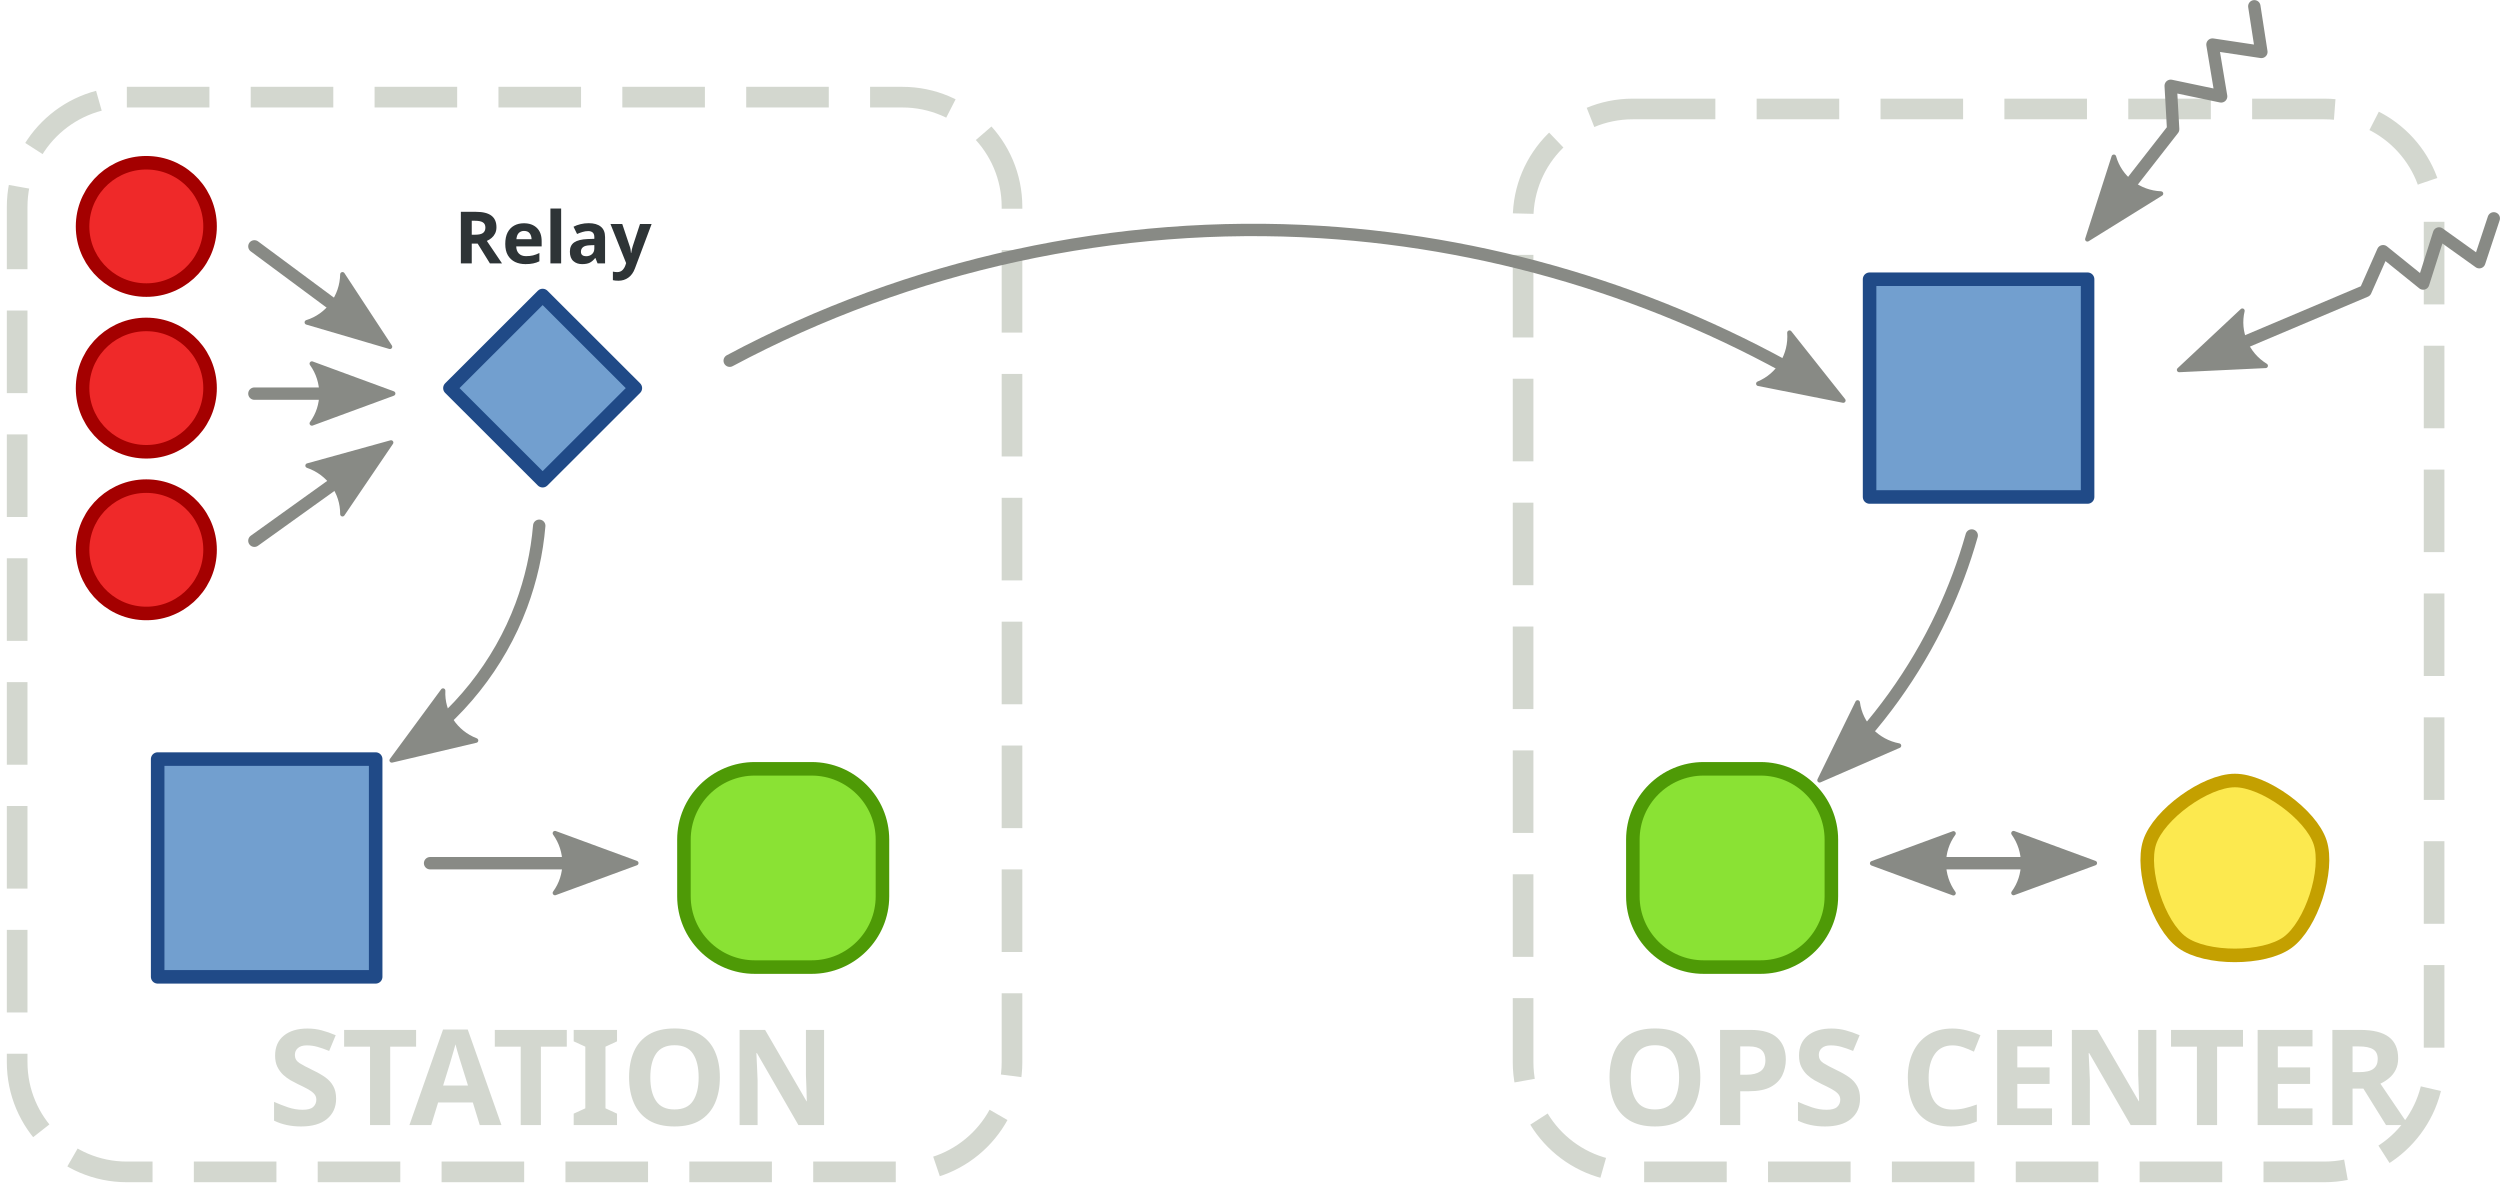
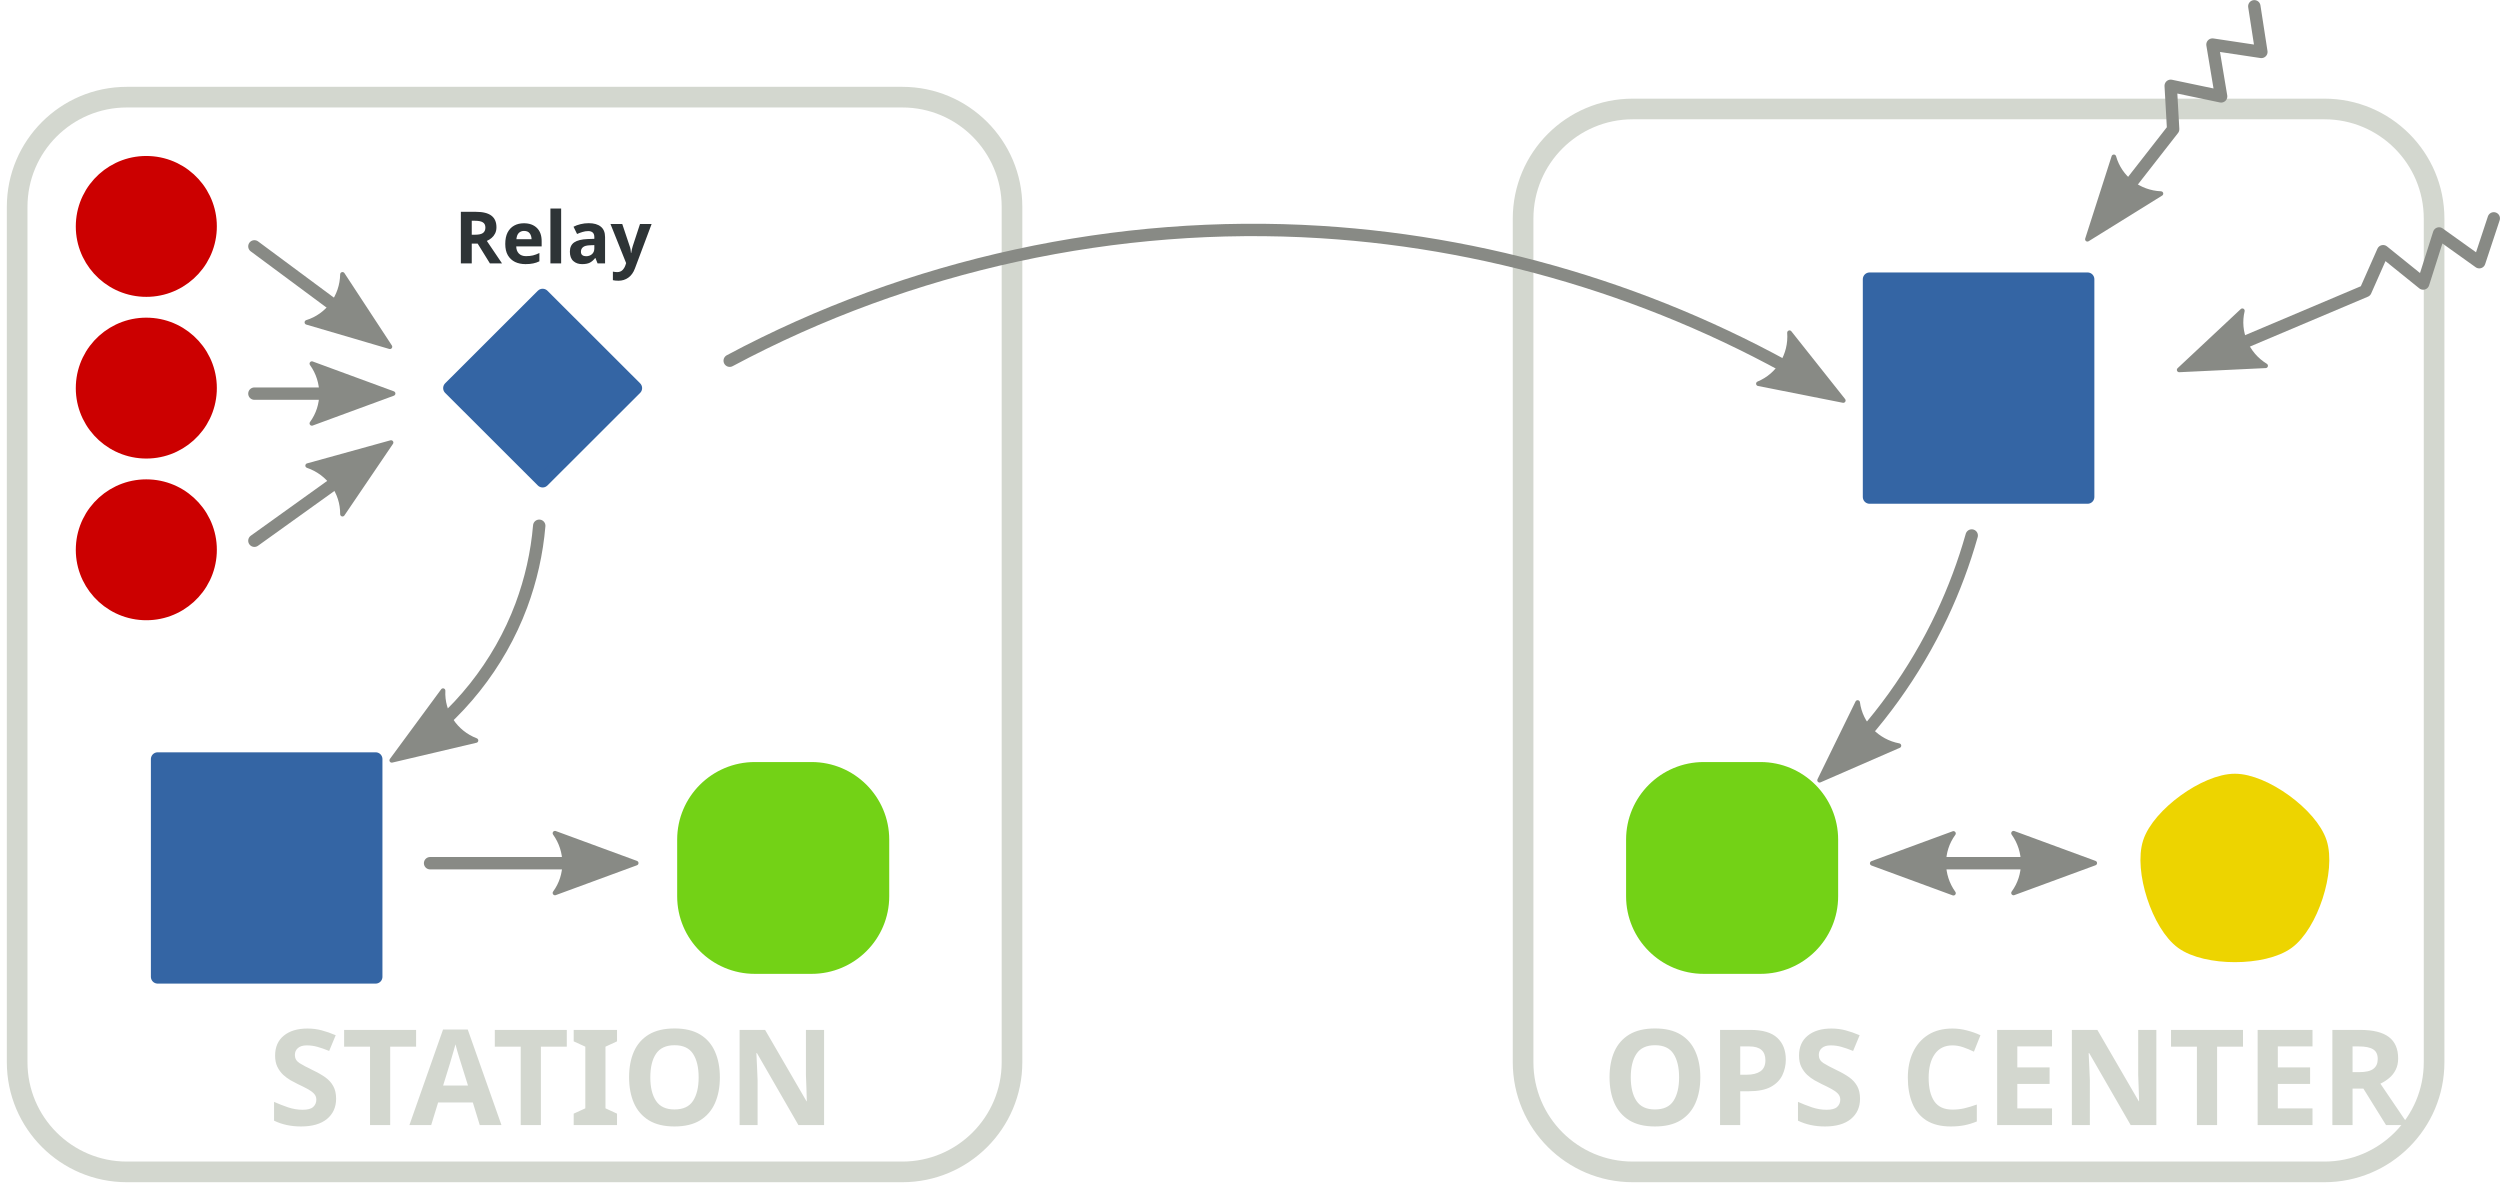
<svg xmlns="http://www.w3.org/2000/svg" width="136.699mm" height="65.016mm" viewBox="0 0 484.367 230.373" id="svg4301" version="1.1">
  <defs id="defs4303">
    <marker style="overflow:visible" id="marker4439" refX="0" refY="0" orient="auto">
      <path transform="scale(-0.6,-0.6)" d="M 8.719,4.034 -2.207,0.016 8.719,-4.002 c -1.745,2.372 -1.735,5.617 -6e-7,8.035 z" style="fill:#888a85;fill-opacity:1;fill-rule:evenodd;stroke:#888a85;stroke-width:0.625;stroke-linejoin:round;stroke-opacity:1" id="path4441" />
    </marker>
    <marker style="overflow:visible" id="marker4402" refX="0" refY="0" orient="auto">
      <path transform="scale(-0.6,-0.6)" d="M 8.719,4.034 -2.207,0.016 8.719,-4.002 c -1.745,2.372 -1.735,5.617 -6e-7,8.035 z" style="fill:#888a85;fill-opacity:1;fill-rule:evenodd;stroke:#888a85;stroke-width:0.625;stroke-linejoin:round;stroke-opacity:1" id="path4404" />
    </marker>
    <marker style="overflow:visible" id="marker4389" refX="0" refY="0" orient="auto">
      <path transform="scale(-0.6,-0.6)" d="M 8.719,4.034 -2.207,0.016 8.719,-4.002 c -1.745,2.372 -1.735,5.617 -6e-7,8.035 z" style="fill:#888a85;fill-opacity:1;fill-rule:evenodd;stroke:#888a85;stroke-width:0.625;stroke-linejoin:round;stroke-opacity:1" id="path4391" />
    </marker>
    <marker style="overflow:visible" id="marker4385" refX="0" refY="0" orient="auto">
      <path transform="scale(0.6,0.6)" d="M 8.719,4.034 -2.207,0.016 8.719,-4.002 c -1.745,2.372 -1.735,5.617 -6e-7,8.035 z" style="fill:#888a85;fill-opacity:1;fill-rule:evenodd;stroke:#888a85;stroke-width:0.625;stroke-linejoin:round;stroke-opacity:1" id="path4387" />
    </marker>
    <marker orient="auto" refY="0" refX="0" id="marker9941" style="overflow:visible">
      <path id="path9943" style="fill:#888a85;fill-opacity:1;fill-rule:evenodd;stroke:#888a85;stroke-width:0.625;stroke-linejoin:round;stroke-opacity:1" d="M 8.719,4.034 -2.207,0.016 8.719,-4.002 c -1.745,2.372 -1.735,5.617 -6e-7,8.035 z" transform="scale(-0.6,-0.6)" />
    </marker>
    <marker orient="auto" refY="0" refX="0" id="marker8875" style="overflow:visible">
      <path id="path8877" style="fill:#888a85;fill-opacity:1;fill-rule:evenodd;stroke:#888a85;stroke-width:0.625;stroke-linejoin:round;stroke-opacity:1" d="M 8.719,4.034 -2.207,0.016 8.719,-4.002 c -1.745,2.372 -1.735,5.617 -6e-7,8.035 z" transform="scale(-0.6,-0.6)" />
    </marker>
    <marker style="overflow:visible" id="marker8291" refX="0" refY="0" orient="auto">
      <path transform="scale(-0.6,-0.6)" d="M 8.719,4.034 -2.207,0.016 8.719,-4.002 c -1.745,2.372 -1.735,5.617 -6e-7,8.035 z" style="fill:#888a85;fill-opacity:1;fill-rule:evenodd;stroke:#888a85;stroke-width:0.625;stroke-linejoin:round;stroke-opacity:1" id="path8293" />
    </marker>
    <marker orient="auto" refY="0" refX="0" id="marker7665" style="overflow:visible">
      <path id="path7667" style="fill:#888a85;fill-opacity:1;fill-rule:evenodd;stroke:#888a85;stroke-width:0.625;stroke-linejoin:round;stroke-opacity:1" d="M 8.719,4.034 -2.207,0.016 8.719,-4.002 c -1.745,2.372 -1.735,5.617 -6e-7,8.035 z" transform="scale(-0.6,-0.6)" />
    </marker>
    <marker style="overflow:visible" id="marker22132" refX="0" refY="0" orient="auto">
      <path transform="scale(-0.6,-0.6)" d="M 8.719,4.034 -2.207,0.016 8.719,-4.002 c -1.745,2.372 -1.735,5.617 -6e-7,8.035 z" style="fill:#888a85;fill-opacity:1;fill-rule:evenodd;stroke:#888a85;stroke-width:0.625;stroke-linejoin:round;stroke-opacity:1" id="path22134" />
    </marker>
    <marker orient="auto" refY="0" refX="0" id="marker17605" style="overflow:visible">
      <path id="path17607" style="fill:#888a85;fill-opacity:1;fill-rule:evenodd;stroke:#888a85;stroke-width:0.625;stroke-linejoin:round;stroke-opacity:1" d="M 8.719,4.034 -2.207,0.016 8.719,-4.002 c -1.745,2.372 -1.735,5.617 -6e-7,8.035 z" transform="scale(-0.6,-0.6)" />
    </marker>
    <marker orient="auto" refY="0" refX="0" id="marker16511" style="overflow:visible">
      <path id="path16513" style="fill:#888a85;fill-opacity:1;fill-rule:evenodd;stroke:#888a85;stroke-width:0.625;stroke-linejoin:round;stroke-opacity:1" d="M 8.719,4.034 -2.207,0.016 8.719,-4.002 c -1.745,2.372 -1.735,5.617 -6e-7,8.035 z" transform="scale(-0.6,-0.6)" />
    </marker>
    <marker orient="auto" refY="0" refX="0" id="marker14729" style="overflow:visible">
      <path id="path14731" style="fill:#888a85;fill-opacity:1;fill-rule:evenodd;stroke:#888a85;stroke-width:0.625;stroke-linejoin:round;stroke-opacity:1" d="M 8.719,4.034 -2.207,0.016 8.719,-4.002 c -1.745,2.372 -1.735,5.617 -6e-7,8.035 z" transform="scale(-0.6,-0.6)" />
    </marker>
    <marker style="overflow:visible" id="marker10952" refX="0" refY="0" orient="auto">
      <path transform="scale(-0.6,-0.6)" d="M 8.719,4.034 -2.207,0.016 8.719,-4.002 c -1.745,2.372 -1.735,5.617 -6e-7,8.035 z" style="fill:#888a85;fill-opacity:1;fill-rule:evenodd;stroke:#888a85;stroke-width:0.625;stroke-linejoin:round;stroke-opacity:1" id="path10954" />
    </marker>
    <marker style="overflow:visible" id="marker10812" refX="0" refY="0" orient="auto">
      <path transform="scale(-0.6,-0.6)" d="M 8.719,4.034 -2.207,0.016 8.719,-4.002 c -1.745,2.372 -1.735,5.617 -6e-7,8.035 z" style="fill:#888a85;fill-opacity:1;fill-rule:evenodd;stroke:#888a85;stroke-width:0.625;stroke-linejoin:round;stroke-opacity:1" id="path10814" />
    </marker>
    <marker orient="auto" refY="0" refX="0" id="marker8786" style="overflow:visible">
      <path id="path8788" style="fill:#888a85;fill-opacity:1;fill-rule:evenodd;stroke:#888a85;stroke-width:0.625;stroke-linejoin:round;stroke-opacity:1" d="M 8.719,4.034 -2.207,0.016 8.719,-4.002 c -1.745,2.372 -1.735,5.617 -6e-7,8.035 z" transform="scale(-0.6,-0.6)" />
    </marker>
    <marker orient="auto" refY="0" refX="0" id="marker5434" style="overflow:visible">
      <path id="path5436" style="fill:#888a85;fill-opacity:1;fill-rule:evenodd;stroke:#888a85;stroke-width:0.625;stroke-linejoin:round;stroke-opacity:1" d="M 8.719,4.034 -2.207,0.016 8.719,-4.002 c -1.745,2.372 -1.735,5.617 -6e-7,8.035 z" transform="scale(0.6,0.6)" />
    </marker>
    <marker orient="auto" refY="0" refX="0" id="marker5438" style="overflow:visible">
      <path id="path5440" style="fill:#888a85;fill-opacity:1;fill-rule:evenodd;stroke:#888a85;stroke-width:0.625;stroke-linejoin:round;stroke-opacity:1" d="M 8.719,4.034 -2.207,0.016 8.719,-4.002 c -1.745,2.372 -1.735,5.617 -6e-7,8.035 z" transform="scale(-0.6,-0.6)" />
    </marker>
    <marker style="overflow:visible" id="marker4402-0" refX="0" refY="0" orient="auto">
      <path transform="scale(-0.6,-0.6)" d="M 8.719,4.034 -2.207,0.016 8.719,-4.002 c -1.745,2.372 -1.735,5.617 -6e-7,8.035 z" style="fill:#888a85;fill-opacity:1;fill-rule:evenodd;stroke:#888a85;stroke-width:0.625;stroke-linejoin:round;stroke-opacity:1" id="path4404-6" />
    </marker>
  </defs>
  <g id="layer1" transform="translate(-178.0381,707.7264)">
-     <rect y="-688.903" x="181.361" height="208.227" width="192.749" id="rect4879" style="fill:none;fill-rule:evenodd;stroke:#d3d7cf;stroke-width:4;stroke-linecap:butt;stroke-linejoin:round;stroke-miterlimit:4;stroke-dasharray:16,8;stroke-dashoffset:0;stroke-opacity:1" ry="21.251" rx="21.251" />
-     <rect y="-686.613" x="473.132" height="205.937" width="176.505" id="rect18165" style="fill:none;fill-rule:evenodd;stroke:#d3d7cf;stroke-width:4;stroke-linecap:butt;stroke-linejoin:round;stroke-miterlimit:4;stroke-dasharray:16,8;stroke-dashoffset:0;stroke-opacity:1" ry="21.251" rx="21.251" />
-     <rect style="fill:#729fcf;fill-rule:evenodd;stroke:#204a87;stroke-width:2.625;stroke-linecap:butt;stroke-linejoin:round;stroke-miterlimit:4;stroke-dasharray:none;stroke-dashoffset:0;stroke-opacity:1" id="rect3336" width="25.385" height="25.385" x="634.955" y="-260.115" transform="matrix(0.7075296,-0.7066837,0.7075296,0.7066837,0,0)" />
-     <g id="g7650" transform="matrix(0.8619604,0,0,0.8609298,141.2132,-729.1835)" style="stroke-width:2.625;stroke-miterlimit:4;stroke-dasharray:none">
-       <circle transform="matrix(0.9987782,0.04941812,-0.04941812,0.9987782,0,0)" r="14.329" style="fill:#ef2929;stroke:#a40000;stroke-width:3.047;stroke-linejoin:round;stroke-miterlimit:4;stroke-dasharray:none" id="circle8762" cx="81.066" cy="108.391" />
-       <circle transform="matrix(0.9987782,0.04941812,-0.04941812,0.9987782,0,0)" r="14.329" style="fill:#ef2929;stroke:#a40000;stroke-width:3.047;stroke-linejoin:round;stroke-miterlimit:4;stroke-dasharray:none" id="circle8766" cx="82.865" cy="144.734" />
-       <circle transform="matrix(0.9987782,0.04941812,-0.04941812,0.9987782,0,0)" r="14.329" cy="72.048" cx="79.268" id="circle4881" style="fill:#ef2929;stroke:#a40000;stroke-width:3.047;stroke-linejoin:round;stroke-miterlimit:4;stroke-dasharray:none" />
+     <rect y="-688.903" x="181.361" height="208.227" width="192.749" id="rect4879" style="fill:none;fill-rule:evenodd;stroke:#d3d7cf;stroke-width:4;stroke-linecap:butt;stroke-linejoin:round;stroke-miterlimit:4;stroke-dasharray:none;stroke-dashoffset:0;stroke-opacity:1" ry="21.251" rx="21.251" />
+     <rect y="-686.613" x="473.132" height="205.937" width="176.505" id="rect18165" style="fill:none;fill-rule:evenodd;stroke:#d3d7cf;stroke-width:4;stroke-linecap:butt;stroke-linejoin:round;stroke-miterlimit:4;stroke-dasharray:none;stroke-dashoffset:0;stroke-opacity:1" ry="21.251" rx="21.251" />
+     <rect style="fill:#3465a4;fill-rule:evenodd;stroke:#3465a4;stroke-width:2.625;stroke-linecap:butt;stroke-linejoin:round;stroke-miterlimit:4;stroke-dasharray:none;stroke-dashoffset:0;stroke-opacity:1" id="rect3336" width="25.385" height="25.385" x="634.955" y="-260.115" transform="matrix(0.7075296,-0.7066837,0.7075296,0.7066837,0,0)" />
+     <g id="g7650" transform="matrix(0.8619604,0,0,0.8609298,141.2132,-729.1835)" style="stroke-width:2.625;stroke-miterlimit:4;stroke-dasharray:none;stroke:#cc0000;fill:#cc0000">
+       <circle transform="matrix(0.9987782,0.04941812,-0.04941812,0.9987782,0,0)" r="14.329" style="fill:#cc0000;stroke:#cc0000;stroke-width:3.047;stroke-linejoin:round;stroke-miterlimit:4;stroke-dasharray:none" id="circle8762" cx="81.066" cy="108.391" />
+       <circle transform="matrix(0.9987782,0.04941812,-0.04941812,0.9987782,0,0)" r="14.329" style="fill:#cc0000;stroke:#cc0000;stroke-width:3.047;stroke-linejoin:round;stroke-miterlimit:4;stroke-dasharray:none" id="circle8766" cx="82.865" cy="144.734" />
+       <circle transform="matrix(0.9987782,0.04941812,-0.04941812,0.9987782,0,0)" r="14.329" cy="72.048" cx="79.268" id="circle4881" style="fill:#cc0000;stroke:#cc0000;stroke-width:3.047;stroke-linejoin:round;stroke-miterlimit:4;stroke-dasharray:none" />
    </g>
    <path style="fill:none;fill-rule:evenodd;stroke:#888a85;stroke-width:2.4;stroke-linecap:round;stroke-linejoin:round;stroke-miterlimit:4;stroke-dasharray:none;stroke-opacity:1;marker-end:url(#marker8786)" d="m 319.416,-637.84 c 34.898,-18.649 75.025,-27.385 114.518,-24.931 34.698,2.156 68.831,12.899 98.51,31.005" id="path8782" />
-     <rect y="-653.625" x="540.265" height="42.188" width="42.238" id="rect9906" style="fill:#729fcf;fill-rule:evenodd;stroke:#204a87;stroke-width:2.625;stroke-linecap:butt;stroke-linejoin:round;stroke-miterlimit:4;stroke-dasharray:none;stroke-opacity:1" />
+     <rect y="-653.625" x="540.265" height="42.188" width="42.238" id="rect9906" style="fill:#3465a4;fill-rule:evenodd;stroke:#3465a4;stroke-width:2.625;stroke-linecap:butt;stroke-linejoin:round;stroke-miterlimit:4;stroke-dasharray:none;stroke-opacity:1" />
    <path style="fill:none;fill-rule:evenodd;stroke:#888a85;stroke-width:2.4;stroke-linecap:round;stroke-linejoin:round;stroke-miterlimit:4;stroke-dasharray:none;stroke-opacity:1;marker-end:url(#marker10952)" d="m 661.2,-665.419 -2.81,8.493 -7.788,-5.568 -3.08,9.702 -7.766,-6.262 -3.409,7.705 -33.18,14.029" id="path10948" />
    <path id="path16509" d="m 614.806,-706.509 1.365,8.841 -9.471,-1.422 1.674,10.039 -9.768,-2.05 0.473,8.41 -14.672,18.799" style="fill:none;fill-rule:evenodd;stroke:#888a85;stroke-width:2.4;stroke-linecap:round;stroke-linejoin:round;stroke-miterlimit:4;stroke-dasharray:none;stroke-opacity:1;marker-end:url(#marker16511)" />
    <path style="fill:none;fill-rule:evenodd;stroke:#888a85;stroke-width:2.4;stroke-linecap:round;stroke-linejoin:round;stroke-miterlimit:4;stroke-dasharray:none;stroke-opacity:1;marker-end:url(#marker17605)" d="m 560.052,-603.975 c -1.498,5.296 -3.433,10.469 -5.779,15.448 -5.236,11.117 -12.534,21.259 -21.413,29.755" id="path17601" />
    <path style="fill:none;fill-rule:evenodd;stroke:#888a85;stroke-width:2.4;stroke-linecap:round;stroke-linejoin:round;stroke-miterlimit:4;stroke-dasharray:none;stroke-opacity:1;marker-end:url(#marker7665)" d="m 227.326,-631.461 23.691,0" id="path7661" />
    <path id="path8287" d="m 227.326,-659.992 23.691,17.57" style="fill:none;fill-rule:evenodd;stroke:#888a85;stroke-width:2.4;stroke-linecap:round;stroke-linejoin:round;stroke-miterlimit:4;stroke-dasharray:none;stroke-opacity:1;marker-end:url(#marker8291)" />
    <path style="fill:none;fill-rule:evenodd;stroke:#888a85;stroke-width:2.4;stroke-linecap:round;stroke-linejoin:round;stroke-miterlimit:4;stroke-dasharray:none;stroke-opacity:1;marker-end:url(#marker8875)" d="m 227.326,-602.961 23.908,-17.15" id="path8871" />
-     <rect ry="13.72" rx="13.736" y="-558.771" x="494.4" height="38.415" width="38.461" id="rect11689" style="fill:#8ae234;fill-rule:evenodd;stroke:#4e9a06;stroke-width:2.625;stroke-linecap:butt;stroke-linejoin:round;stroke-miterlimit:4;stroke-dasharray:none;stroke-opacity:1" />
+     <rect ry="13.72" rx="13.736" y="-558.771" x="494.4" height="38.415" width="38.461" id="rect11689" style="fill:#73d216;fill-rule:evenodd;stroke:#73d216;stroke-width:2.625;stroke-linecap:butt;stroke-linejoin:round;stroke-miterlimit:4;stroke-dasharray:none;stroke-opacity:1" />
    <path style="fill:none;fill-rule:evenodd;stroke:#888a85;stroke-width:2.4;stroke-linecap:round;stroke-linejoin:round;stroke-miterlimit:4;stroke-dasharray:none;stroke-opacity:1;marker-start:url(#marker5434);marker-end:url(#marker9941)" d="m 543.959,-540.483 36.751,0" id="path9937" />
-     <path transform="matrix(0.4499599,0,0,0.4493884,247.4169,-647.003)" style="fill:#fce94f;fill-opacity:1;stroke:#c4a000;stroke-width:5.838;stroke-linejoin:round;stroke-miterlimit:4;stroke-dasharray:none" id="path5609" d="m 808.122,201.379 c 12.652,0 32.799,14.638 36.709,26.67 3.91,12.033 -3.786,35.717 -14.021,43.154 -10.236,7.437 -35.139,7.437 -45.375,0 -10.236,-7.437 -17.931,-31.121 -14.021,-43.154 3.91,-12.033 24.057,-26.67 36.709,-26.67 z" />
+     <path transform="matrix(0.4499599,0,0,0.4493884,247.4169,-647.003)" style="fill:#edd400;fill-opacity:1;stroke:#edd400;stroke-width:5.838;stroke-linejoin:round;stroke-miterlimit:4;stroke-dasharray:none" id="path5609" d="m 808.122,201.379 c 12.652,0 32.799,14.638 36.709,26.67 3.91,12.033 -3.786,35.717 -14.021,43.154 -10.236,7.437 -35.139,7.437 -45.375,0 -10.236,-7.437 -17.931,-31.121 -14.021,-43.154 3.91,-12.033 24.057,-26.67 36.709,-26.67 z" />
    <text xml:space="preserve" style="font-style:normal;font-variant:normal;font-weight:900;font-stretch:normal;font-size:25.843px;line-height:125%;font-family:'Source Sans Pro';-inkscape-font-specification:'Source Sans Pro, Heavy';text-align:start;letter-spacing:0px;word-spacing:0px;writing-mode:lr-tb;text-anchor:start;fill:#d3d7cf;fill-opacity:1;stroke:none;stroke-width:1px;stroke-linecap:butt;stroke-linejoin:miter;stroke-opacity:1" x="229.807" y="-490.035" id="text4345" transform="scale(1.000598,0.9994021)">
      <tspan id="tspan4347" x="229.807" y="-490.035" style="font-style:normal;font-variant:normal;font-weight:900;font-stretch:normal;font-size:25.843px;line-height:125%;font-family:'Source Sans Pro';-inkscape-font-specification:'Source Sans Pro, Heavy';text-align:start;writing-mode:lr-tb;text-anchor:start;fill:#d3d7cf">STATION</tspan>
    </text>
    <text id="text4349" y="-490.035" x="488.089" style="font-style:normal;font-variant:normal;font-weight:900;font-stretch:normal;font-size:25.843px;line-height:125%;font-family:'Source Sans Pro';-inkscape-font-specification:'Source Sans Pro, Heavy';text-align:start;letter-spacing:0px;word-spacing:0px;writing-mode:lr-tb;text-anchor:start;fill:#d3d7cf;fill-opacity:1;stroke:none;stroke-width:1px;stroke-linecap:butt;stroke-linejoin:miter;stroke-opacity:1" xml:space="preserve" transform="scale(1.000598,0.9994021)">
      <tspan y="-490.035" x="488.089" id="tspan4351" style="font-style:normal;font-variant:normal;font-weight:900;font-stretch:normal;font-size:25.843px;line-height:125%;font-family:'Source Sans Pro';-inkscape-font-specification:'Source Sans Pro, Heavy';text-align:start;writing-mode:lr-tb;text-anchor:start;fill:#d3d7cf">OPS CENTER</tspan>
    </text>
-     <rect style="fill:#729fcf;fill-rule:evenodd;stroke:#204a87;stroke-width:2.625;stroke-linecap:round;stroke-linejoin:round;stroke-miterlimit:4;stroke-dasharray:none;stroke-opacity:1" id="rect7642" width="42.238" height="42.188" x="208.584" y="-560.657" />
-     <rect style="color:#000000;clip-rule:nonzero;display:inline;overflow:visible;visibility:visible;opacity:1;isolation:auto;mix-blend-mode:normal;color-interpolation:sRGB;color-interpolation-filters:linearRGB;solid-color:#000000;solid-opacity:1;fill:#8ae234;fill-opacity:1;fill-rule:evenodd;stroke:#4e9a06;stroke-width:2.625;stroke-linecap:round;stroke-linejoin:round;stroke-miterlimit:4;stroke-dasharray:none;stroke-dashoffset:0;stroke-opacity:1;color-rendering:auto;image-rendering:auto;shape-rendering:auto;text-rendering:auto;enable-background:accumulate" id="rect9923" width="38.461" height="38.415" x="310.55" y="-558.771" rx="13.736" ry="13.72" />
+     <rect style="fill:#3465a4;fill-rule:evenodd;stroke:#3465a4;stroke-width:2.625;stroke-linecap:round;stroke-linejoin:round;stroke-miterlimit:4;stroke-dasharray:none;stroke-opacity:1" id="rect7642" width="42.238" height="42.188" x="208.584" y="-560.657" />
+     <rect style="color:#000000;clip-rule:nonzero;display:inline;overflow:visible;visibility:visible;opacity:1;isolation:auto;mix-blend-mode:normal;color-interpolation:sRGB;color-interpolation-filters:linearRGB;solid-color:#000000;solid-opacity:1;fill:#73d216;fill-opacity:1;fill-rule:evenodd;stroke:#73d216;stroke-width:2.625;stroke-linecap:round;stroke-linejoin:round;stroke-miterlimit:4;stroke-dasharray:none;stroke-dashoffset:0;stroke-opacity:1;color-rendering:auto;image-rendering:auto;shape-rendering:auto;text-rendering:auto;enable-background:accumulate" id="rect9923" width="38.461" height="38.415" x="310.55" y="-558.771" rx="13.736" ry="13.72" />
    <path id="path4381" d="m 261.366,-540.483 36.751,0" style="fill:none;fill-rule:evenodd;stroke:#888a85;stroke-width:2.4;stroke-linecap:round;stroke-linejoin:round;stroke-miterlimit:4;stroke-dasharray:none;stroke-opacity:1;marker-end:url(#marker4389)" />
    <path id="path4433" d="m 282.512,-605.861 c -0.448,5.275 -1.62,10.488 -3.472,15.448 -4.277,11.454 -12.262,21.489 -22.463,28.229" style="fill:none;fill-rule:evenodd;stroke:#888a85;stroke-width:2.4;stroke-linecap:round;stroke-linejoin:round;stroke-miterlimit:4;stroke-dasharray:none;stroke-opacity:1;marker-end:url(#marker4439)" />
    <text xml:space="preserve" style="font-style:normal;font-variant:normal;font-weight:600;font-stretch:normal;font-size:13.998px;line-height:125%;font-family:'Source Sans Pro';-inkscape-font-specification:'Source Sans Pro, Semi-Bold';text-align:start;letter-spacing:0px;word-spacing:0px;writing-mode:lr-tb;text-anchor:start;fill:#2e3436;fill-opacity:1;stroke:none;stroke-width:1px;stroke-linecap:butt;stroke-linejoin:miter;stroke-opacity:1" x="265.903" y="-657.088" id="text4223" transform="scale(1.000598,0.999402)">
      <tspan id="tspan4225" x="265.903" y="-657.088">Relay</tspan>
    </text>
  </g>
</svg>
